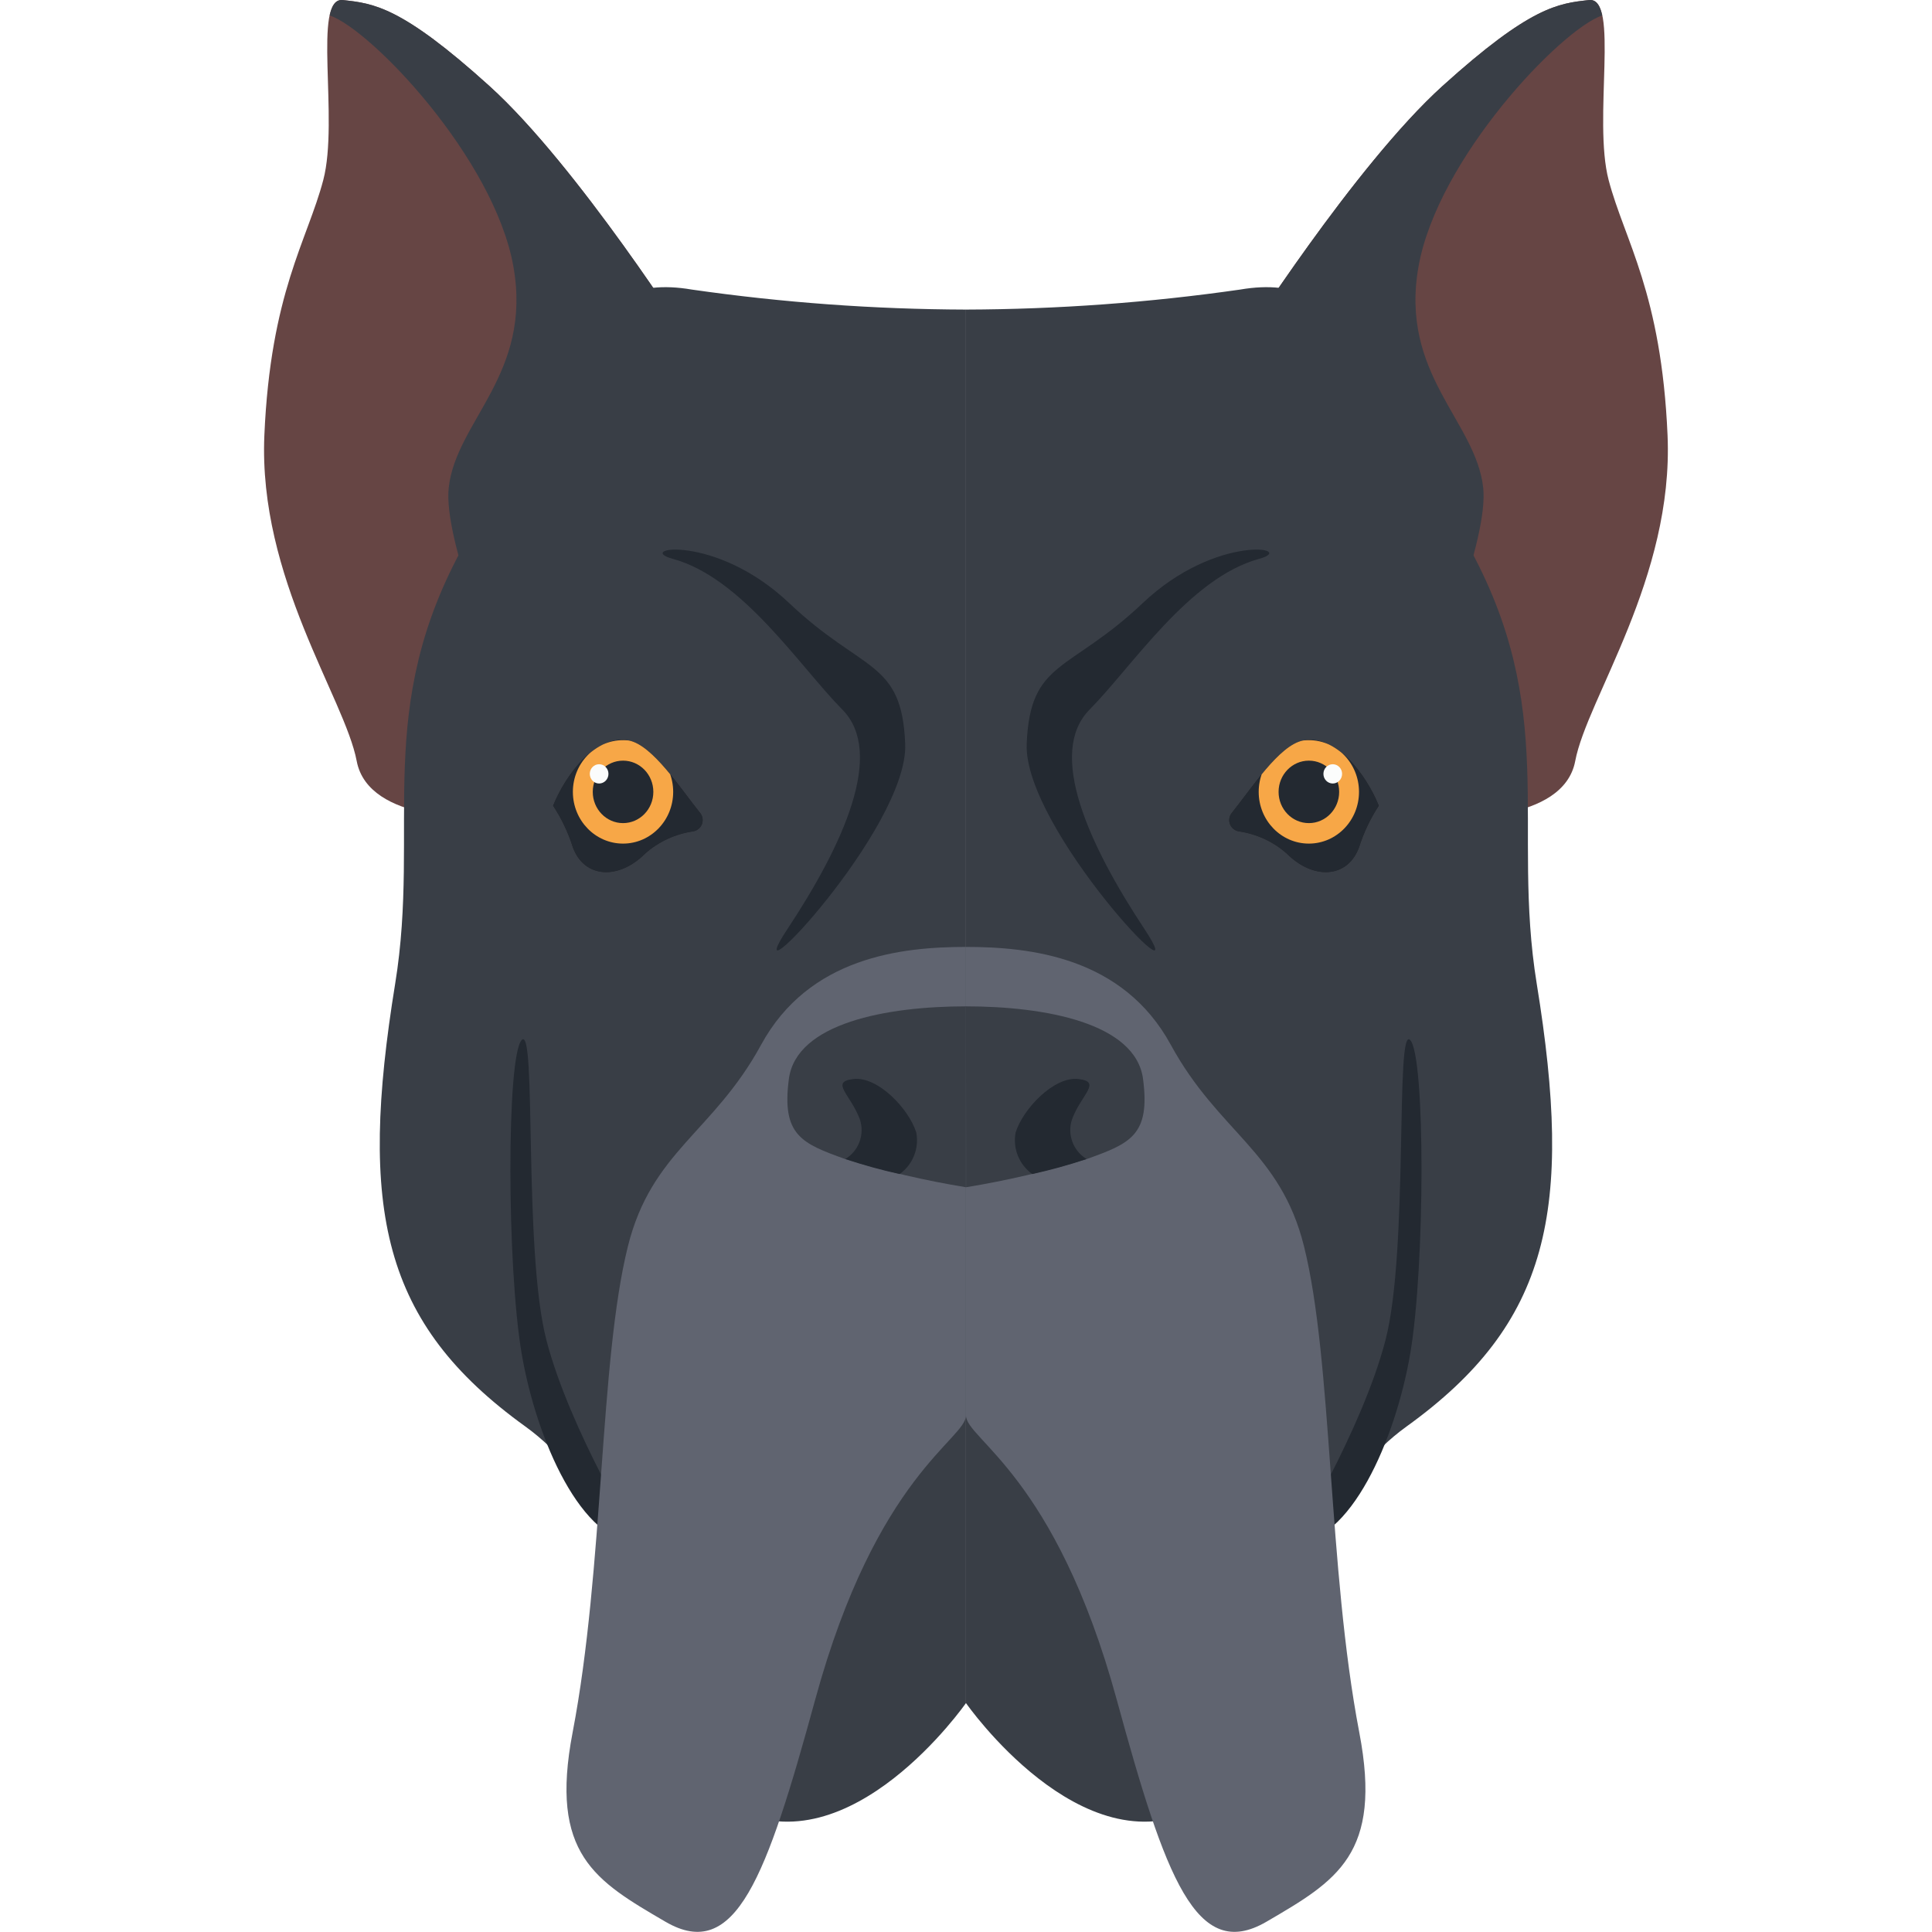
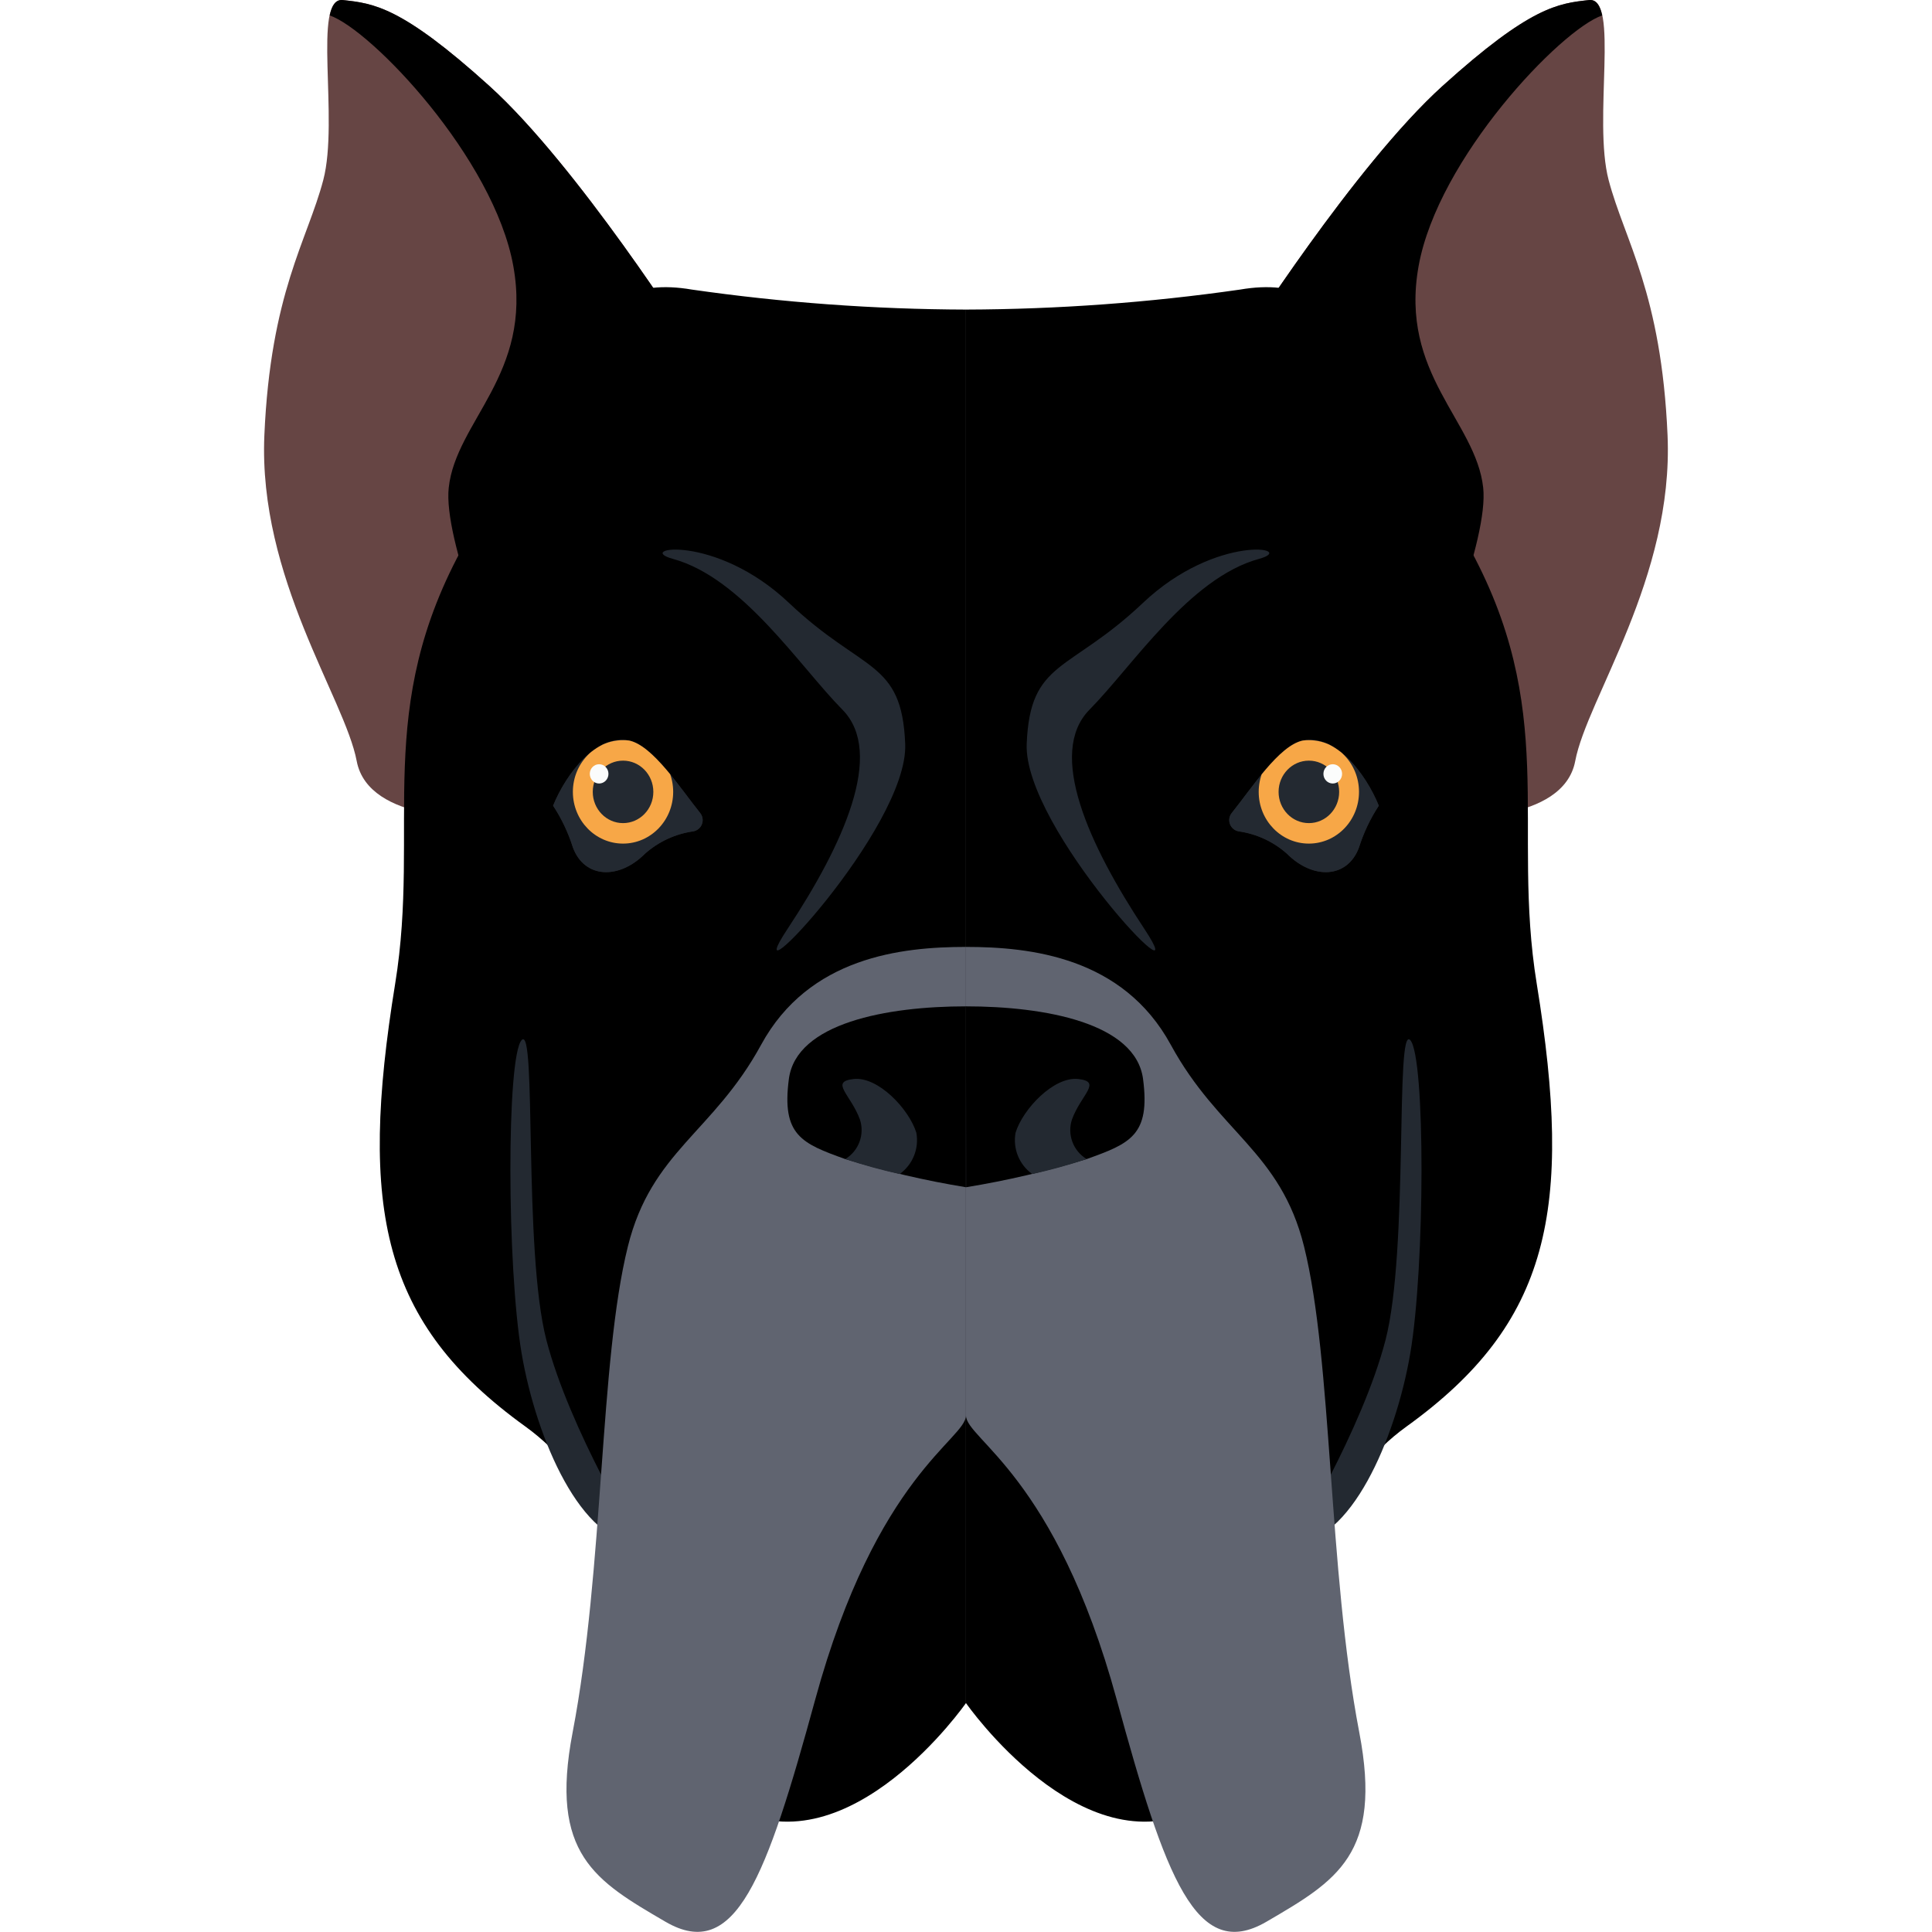
<svg xmlns="http://www.w3.org/2000/svg" width="800px" height="800px" viewBox="-13.12 0 96 96">
  <defs>
    <clipPath id="a">
      <path d="M579.036,359.019a.567.567,0,0,0,.346-.914c-.972-1.205-2.352-3.363-3.536-3.6-1.626-.322-3.127,1.649-3.771,3.238a8.323,8.323,0,0,1,.983,2.071c.573,1.556,2.289,1.609,3.576.322A4.564,4.564,0,0,1,579.036,359.019Z" fill="#232931" />
    </clipPath>
    <clipPath id="b">
      <path d="M606.144,359.019a.567.567,0,0,1-.347-.914c.973-1.205,2.352-3.363,3.537-3.6,1.625-.322,3.126,1.649,3.77,3.238a8.371,8.371,0,0,0-.983,2.071c-.572,1.556-2.288,1.609-3.575.322A4.571,4.571,0,0,0,606.144,359.019Z" fill="#232931" />
    </clipPath>
  </defs>
  <g transform="translate(-557.712 -317.709)">
    <path d="M578.93,334.835s-5.655-8.907-10.025-12.857-5.747-4.1-7.277-4.266-.181,5.933-.973,8.943-2.621,5.6-2.927,12.686,4,13.07,4.588,16.183,6.2,2.792,6.2,2.792Z" fill="#664544" />
-     <path d="M592.59,333.092a98.018,98.018,0,0,1-13.62-.994c-5.8-.994-6.626,4.307-11.264,12.589s-2.2,14.054-3.479,21.907c-1.822,11.223-.662,16.855,6.46,21.99s4.572,15.991,10.37,18.987,11.533-5.238,11.533-5.238Z" fill="#393e46" />
+     <path d="M592.59,333.092a98.018,98.018,0,0,1-13.62-.994c-5.8-.994-6.626,4.307-11.264,12.589s-2.2,14.054-3.479,21.907c-1.822,11.223-.662,16.855,6.46,21.99s4.572,15.991,10.37,18.987,11.533-5.238,11.533-5.238Z" />
    <path d="M576.351,394.4s-3.448-5.632-4.608-10.1-.475-15.737-1.231-14.909-.735,11.264,0,15.571S573.5,394.4,576.351,394.4Z" fill="#232931" />
    <path d="M579.036,359.019a.567.567,0,0,0,.346-.914c-.972-1.205-2.352-3.363-3.536-3.6-1.626-.322-3.127,1.649-3.771,3.238a8.323,8.323,0,0,1,.983,2.071c.573,1.556,2.289,1.609,3.576.322A4.564,4.564,0,0,1,579.036,359.019Z" fill="#252428" />
    <path d="M579.036,359.019a.567.567,0,0,0,.346-.914c-.972-1.205-2.352-3.363-3.536-3.6-1.626-.322-3.127,1.649-3.771,3.238a8.323,8.323,0,0,1,.983,2.071c.573,1.556,2.289,1.609,3.576.322A4.564,4.564,0,0,1,579.036,359.019Z" fill="#232931" />
    <g clip-path="url(#a)">
      <ellipse cx="2.492" cy="2.57" rx="2.492" ry="2.57" transform="translate(573.058 354.487)" fill="#f7a747" />
      <ellipse cx="1.505" cy="1.552" rx="1.505" ry="1.552" transform="translate(574.046 355.505)" fill="#232931" />
      <ellipse cx="0.464" cy="0.479" rx="0.464" ry="0.479" transform="translate(573.898 355.683)" fill="#fbfcfc" />
    </g>
    <path d="M592.59,364.761c-3.205,0-7.8.5-10.179,4.863s-5.444,5.293-6.619,10.015c-1.425,5.725-1.18,15.978-2.748,24.159-1.159,6.048,1.126,7.365,4.612,9.4s5.022-2.181,7.443-11.036c3.056-11.182,7.491-12.931,7.491-14.125Z" fill="#606470" />
-     <path d="M592.59,367.714c-3.916,0-8.435.823-8.8,3.612s.632,3.2,2.8,3.976a45.569,45.569,0,0,0,6,1.4Z" fill="#393e46" />
+     <path d="M592.59,367.714c-3.916,0-8.435.823-8.8,3.612s.632,3.2,2.8,3.976a45.569,45.569,0,0,0,6,1.4Z" />
    <path d="M586.595,375.3a25.783,25.783,0,0,0,2.7.747h0a2.069,2.069,0,0,0,.829-2.055c-.362-1.174-1.9-2.8-3.112-2.668s-.142.771.31,2.016A1.681,1.681,0,0,1,586.595,375.3Z" fill="#232931" />
-     <path d="M570.513,353.81l8.417-18.975s-5.655-8.907-10.025-12.857-5.747-4.1-7.277-4.266c-.349-.038-.544.261-.653.764,2.052.7,8.16,7.092,9.124,12.457s-2.851,7.7-3.21,11.011C566.612,344.485,569.267,350.947,570.513,353.81Z" fill="#393e46" />
+     <path d="M570.513,353.81l8.417-18.975s-5.655-8.907-10.025-12.857-5.747-4.1-7.277-4.266c-.349-.038-.544.261-.653.764,2.052.7,8.16,7.092,9.124,12.457s-2.851,7.7-3.21,11.011C566.612,344.485,569.267,350.947,570.513,353.81Z" />
    <path d="M578.026,345.479c3.467.947,6.294,5.337,8.423,7.491s.035,6.723-2.728,10.9,6.016-5.006,5.85-9.194-2.1-3.526-5.771-7.005S576.071,344.945,578.026,345.479Z" fill="#232931" />
    <path d="M606.249,334.835s5.656-8.907,10.026-12.857,5.747-4.1,7.277-4.266.18,5.933.972,8.943,2.621,5.6,2.928,12.686-4,13.07-4.588,16.183-6.2,2.792-6.2,2.792Z" fill="#664544" />
-     <path d="M592.59,333.092a98.026,98.026,0,0,0,13.62-.994c5.8-.994,6.625,4.307,11.264,12.589s2.2,14.054,3.478,21.907c1.822,11.223.663,16.855-6.46,21.99s-4.572,15.991-10.369,18.987-11.533-5.238-11.533-5.238Z" fill="#393e46" />
+     <path d="M592.59,333.092a98.026,98.026,0,0,0,13.62-.994c5.8-.994,6.625,4.307,11.264,12.589s2.2,14.054,3.478,21.907c1.822,11.223.663,16.855-6.46,21.99s-4.572,15.991-10.369,18.987-11.533-5.238-11.533-5.238Z" />
    <path d="M608.828,394.4s3.448-5.632,4.608-10.1.475-15.737,1.231-14.909.735,11.264,0,15.571S611.675,394.4,608.828,394.4Z" fill="#232931" />
    <path d="M606.144,359.019a.567.567,0,0,1-.347-.914c.973-1.205,2.352-3.363,3.537-3.6,1.625-.322,3.126,1.649,3.77,3.238a8.371,8.371,0,0,0-.983,2.071c-.572,1.556-2.288,1.609-3.575.322A4.571,4.571,0,0,0,606.144,359.019Z" fill="#252428" />
    <path d="M606.144,359.019a.567.567,0,0,1-.347-.914c.973-1.205,2.352-3.363,3.537-3.6,1.625-.322,3.126,1.649,3.77,3.238a8.371,8.371,0,0,0-.983,2.071c-.572,1.556-2.288,1.609-3.575.322A4.571,4.571,0,0,0,606.144,359.019Z" fill="#232931" />
    <g clip-path="url(#b)">
      <ellipse cx="2.492" cy="2.57" rx="2.492" ry="2.57" transform="translate(607.136 354.487)" fill="#f7a747" />
      <ellipse cx="1.505" cy="1.552" rx="1.505" ry="1.552" transform="translate(608.124 355.505)" fill="#232931" />
      <ellipse cx="0.464" cy="0.479" rx="0.464" ry="0.479" transform="translate(610.352 355.683)" fill="#fbfcfc" />
    </g>
    <path d="M592.59,364.761c3.2,0,7.8.5,10.178,4.863s5.444,5.293,6.62,10.015c1.425,5.725,1.18,15.978,2.747,24.159,1.16,6.048-1.125,7.365-4.612,9.4s-5.022-2.181-7.442-11.036c-3.057-11.182-7.491-12.931-7.491-14.125Z" fill="#606470" />
-     <path d="M592.59,367.714c3.916,0,8.434.823,8.8,3.612s-.633,3.2-2.8,3.976a45.568,45.568,0,0,1-5.994,1.4Z" fill="#393e46" />
+     <path d="M592.59,367.714c3.916,0,8.434.823,8.8,3.612s-.633,3.2-2.8,3.976a45.568,45.568,0,0,1-5.994,1.4Z" />
    <path d="M598.584,375.3a25.828,25.828,0,0,1-2.7.747h0a2.068,2.068,0,0,1-.829-2.055c.361-1.174,1.9-2.8,3.111-2.668s.142.771-.31,2.016A1.681,1.681,0,0,0,598.584,375.3Z" fill="#232931" />
-     <path d="M614.666,353.81l-8.417-18.975s5.656-8.907,10.026-12.857,5.747-4.1,7.277-4.266c.348-.038.543.261.652.764-2.051.7-8.159,7.092-9.123,12.457s2.85,7.7,3.21,11.011C618.567,344.485,615.913,350.947,614.666,353.81Z" fill="#393e46" />
+     <path d="M614.666,353.81l-8.417-18.975s5.656-8.907,10.026-12.857,5.747-4.1,7.277-4.266c.348-.038.543.261.652.764-2.051.7-8.159,7.092-9.123,12.457s2.85,7.7,3.21,11.011C618.567,344.485,615.913,350.947,614.666,353.81Z" />
    <path d="M607.153,345.479c-3.467.947-6.294,5.337-8.422,7.491s-.036,6.723,2.727,10.9-6.016-5.006-5.85-9.194,2.1-3.526,5.772-7.005S609.108,344.945,607.153,345.479Z" fill="#232931" />
  </g>
</svg>
